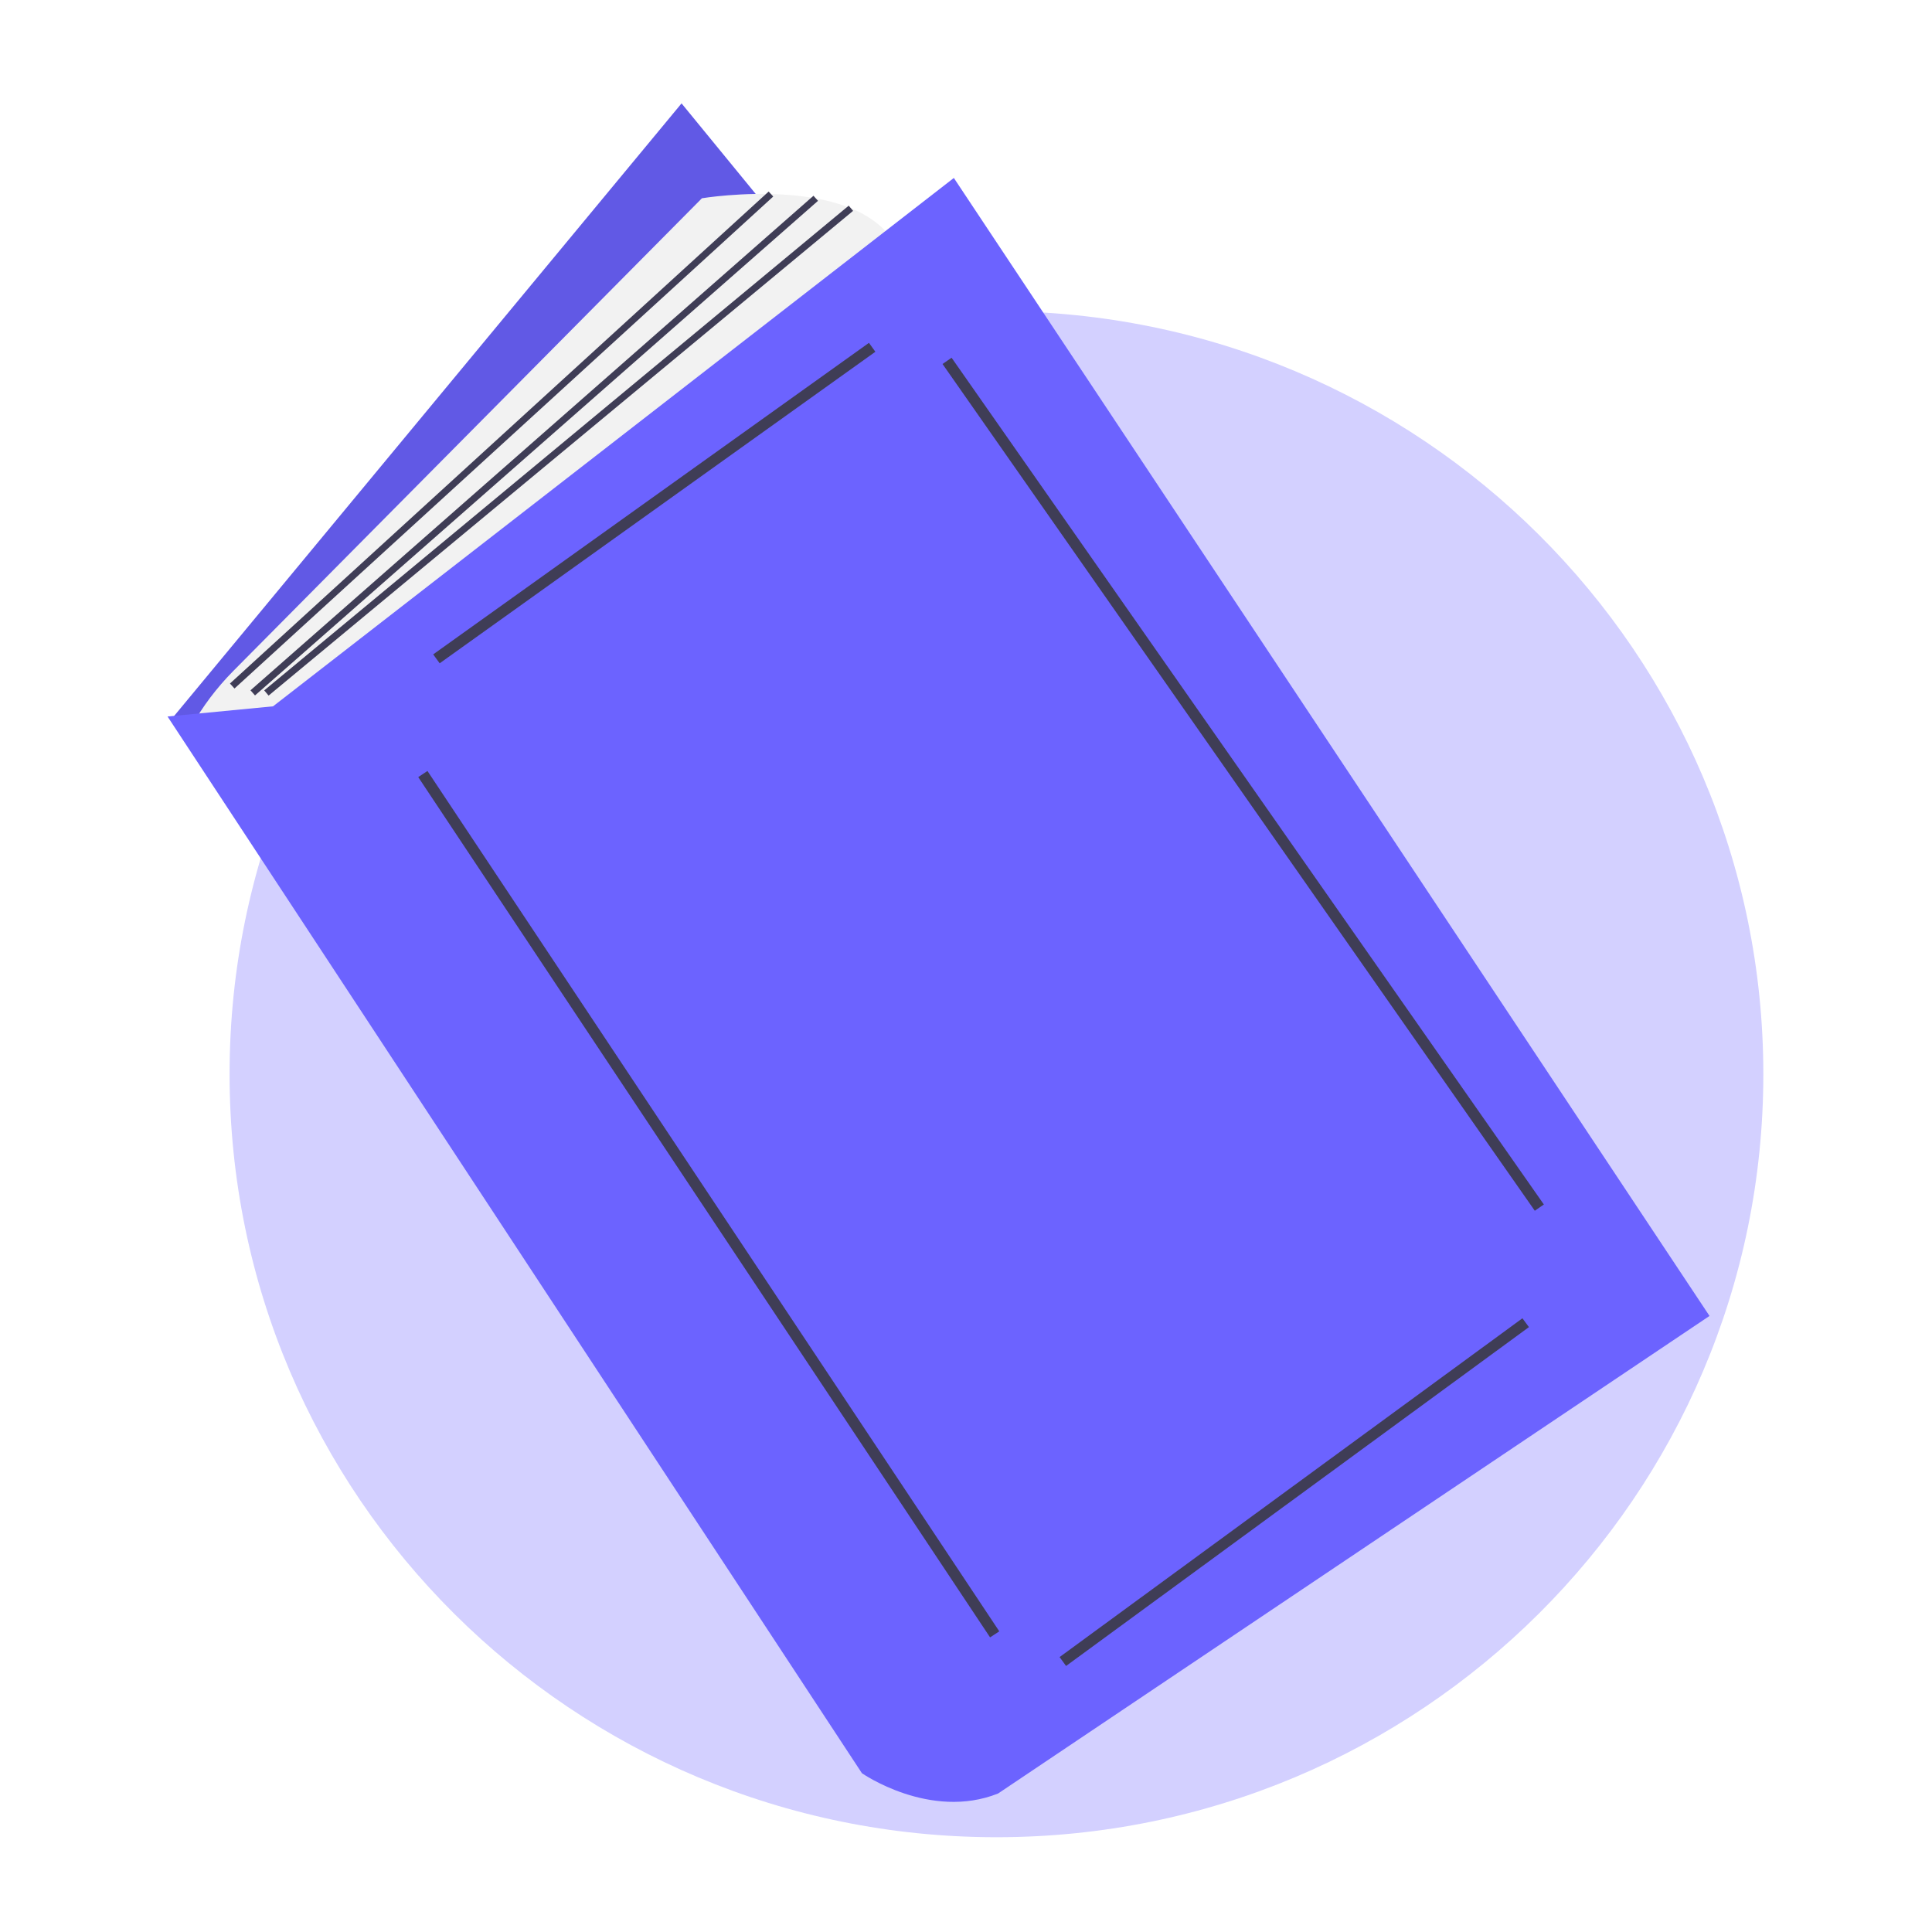
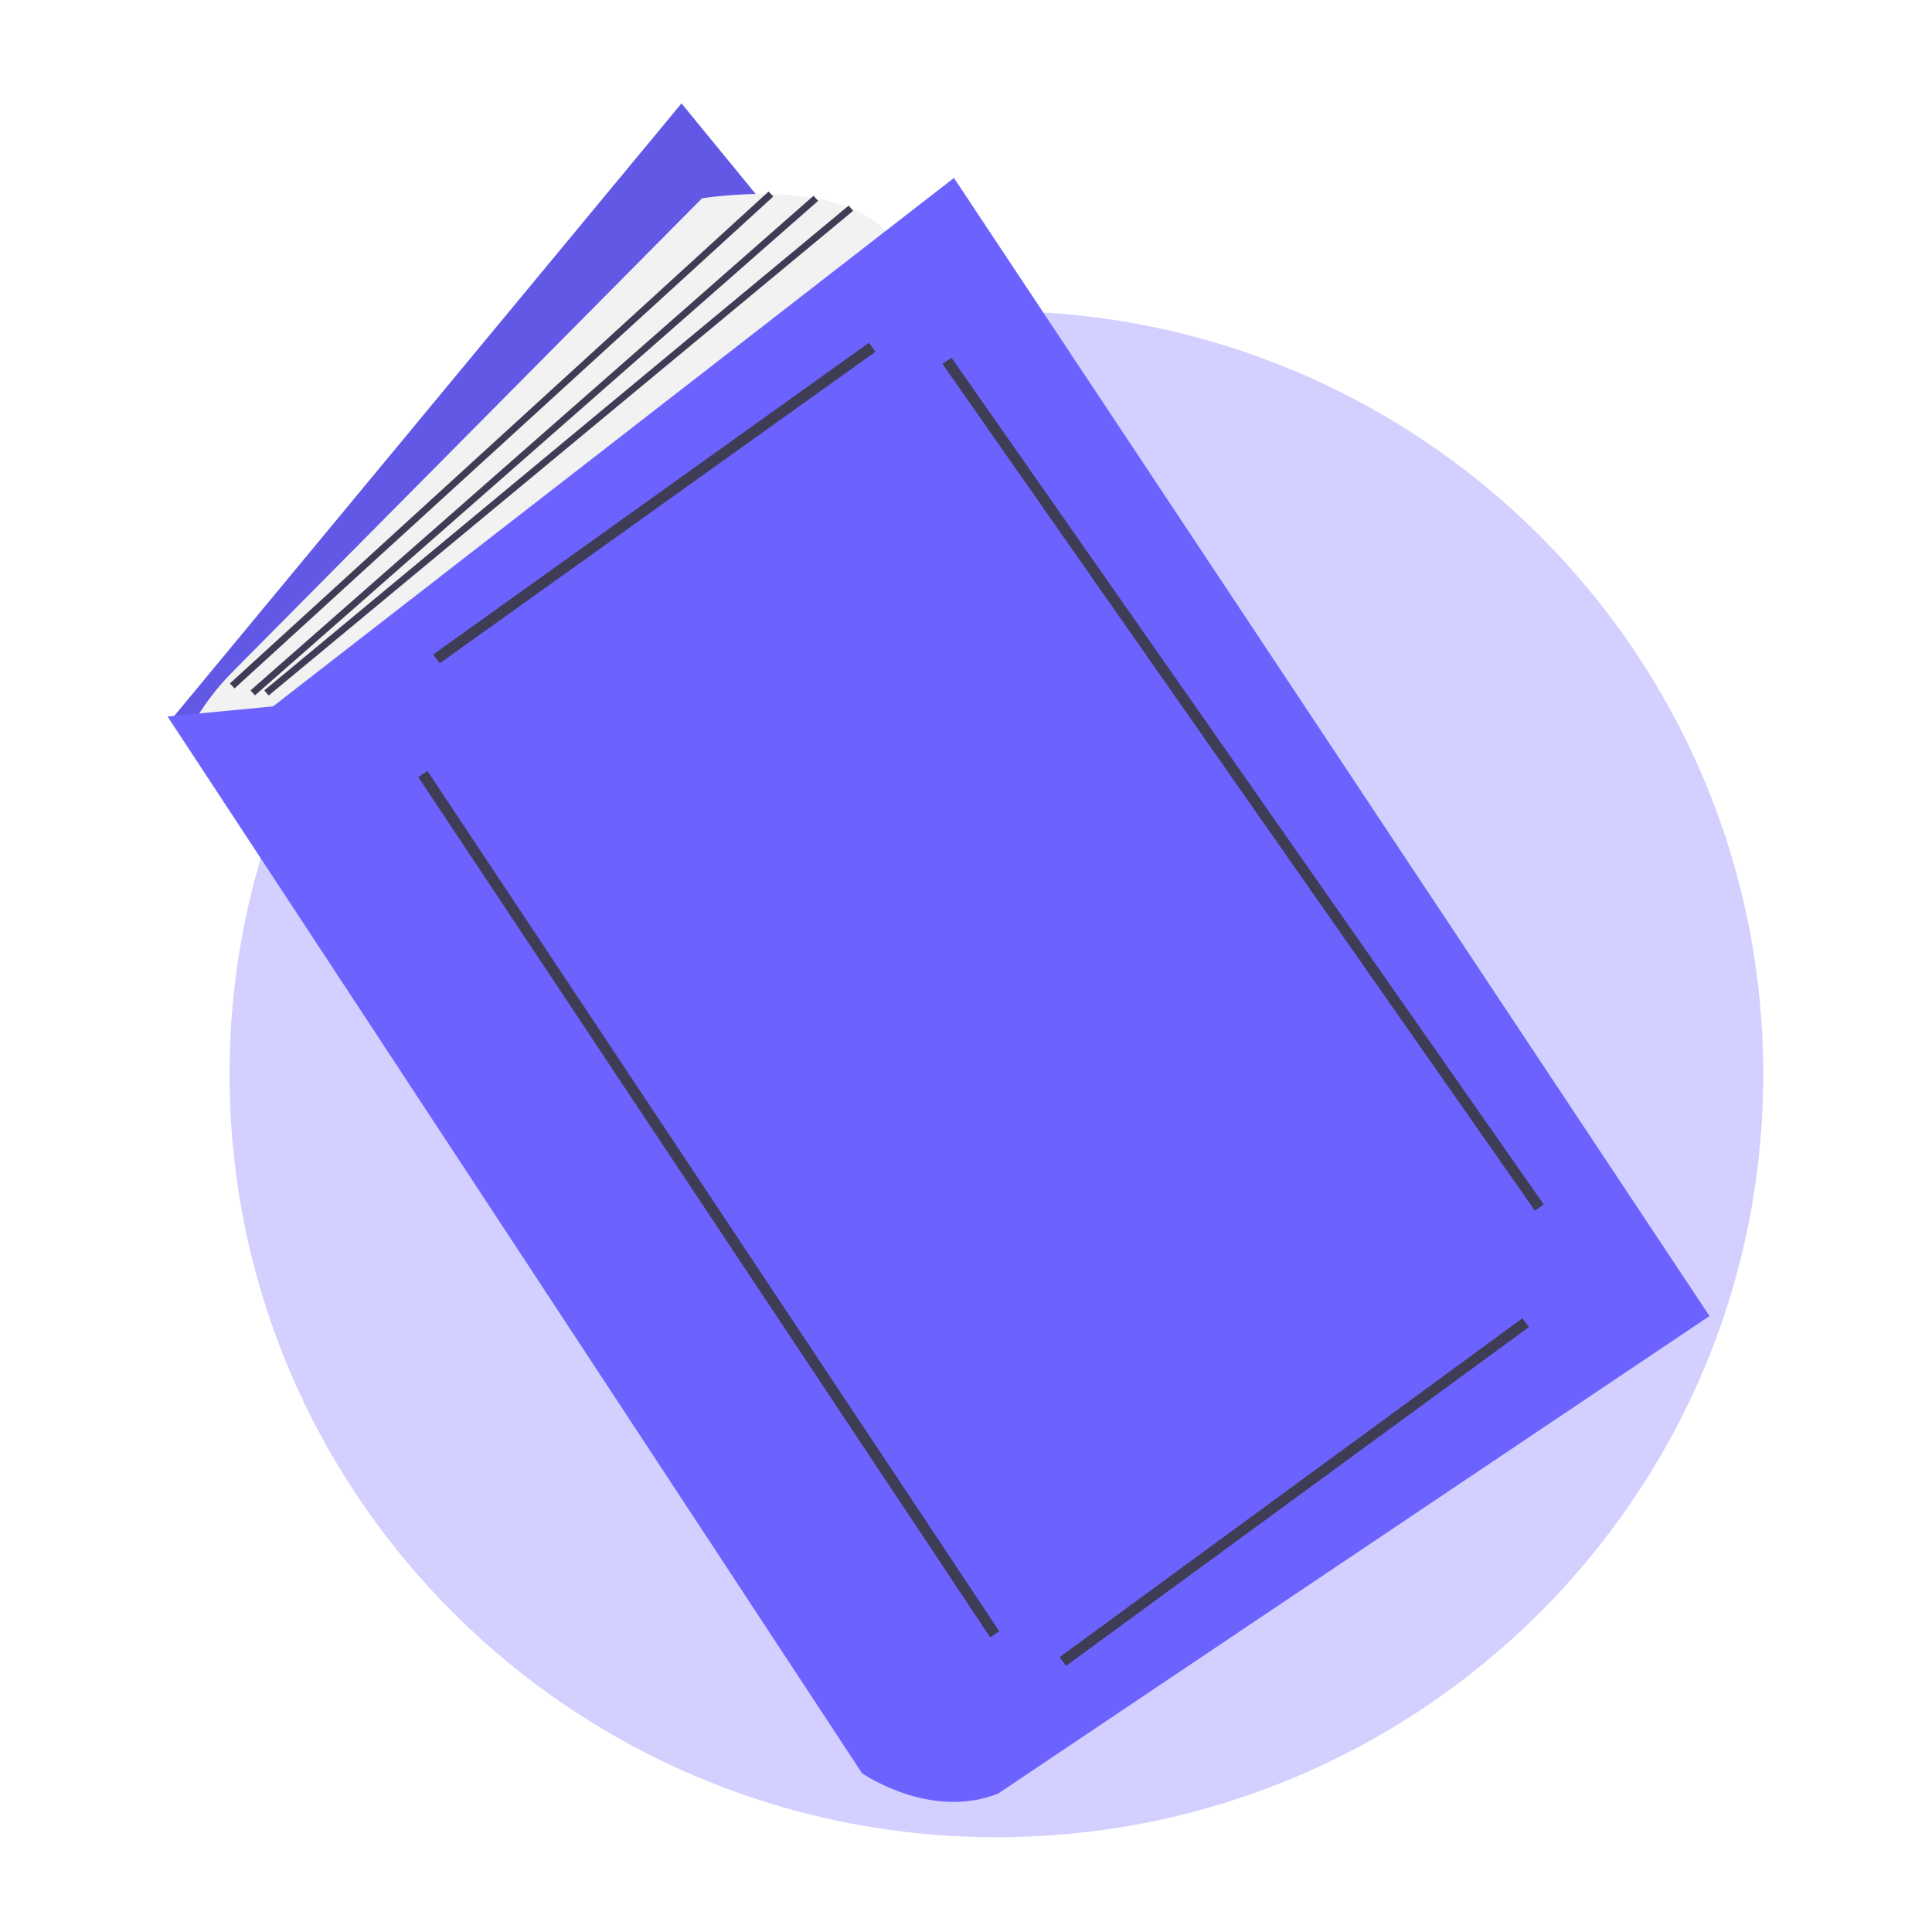
- <svg xmlns="http://www.w3.org/2000/svg" xmlns:xlink="http://www.w3.org/1999/xlink" width="100pt" height="100pt" viewBox="0 0 100 100" version="1.1">
+ <svg xmlns="http://www.w3.org/2000/svg" xmlns:xlink="http://www.w3.org/1999/xlink" width="50pt" height="50pt" viewBox="0 0 50 50" version="1.1">
  <defs>
    <filter id="alpha" filterUnits="objectBoundingBox" x="0%" y="0%" width="100%" height="100%">
      <feColorMatrix type="matrix" in="SourceGraphic" values="0 0 0 0 1 0 0 0 0 1 0 0 0 0 1 0 0 0 1 0" />
    </filter>
    <mask id="mask0">
      <g filter="url(#alpha)">
-         <rect x="0" y="0" width="100" height="100" style="fill:rgb(0%,0%,0%);fill-opacity:0.302;stroke:none;" />
+         <rect x="0" y="0" width="50" height="50" style="fill:rgb(0%,0%,0%);fill-opacity:0.302;stroke:none;" />
      </g>
    </mask>
    <clipPath id="clip1">
-       <rect x="0" y="0" width="100" height="100" />
+       <rect x="0" y="0" width="50" height="50" />
    </clipPath>
    <g id="surface5" clip-path="url(#clip1)">
-       <path style=" stroke:none;fill-rule:nonzero;fill:rgb(42.353%,38.824%,100%);fill-opacity:1;" d="M 91.27 55.598 C 91.27 77.41 73.5 95.094 51.578 95.094 C 29.656 95.094 11.883 77.41 11.883 55.598 C 11.883 33.785 29.656 16.105 51.578 16.105 C 73.5 16.105 91.27 33.785 91.27 55.598 Z M 91.27 55.598 " />
+       <path style=" stroke:none;fill-rule:nonzero;fill:rgb(42.353%,38.824%,100%);fill-opacity:1;" d="M 45.633 27.801 C 45.633 38.707 36.75 47.547 25.789 47.547 C 14.828 47.547 5.941 38.707 5.941 27.801 C 5.941 16.895 14.828 8.051 25.789 8.051 C 36.75 8.051 45.633 16.895 45.633 27.801 Z M 45.633 27.801 " />
    </g>
    <mask id="mask1">
      <g filter="url(#alpha)">
-         <rect x="0" y="0" width="100" height="100" style="fill:rgb(0%,0%,0%);fill-opacity:0.102;stroke:none;" />
+         <rect x="0" y="0" width="50" height="50" style="fill:rgb(0%,0%,0%);fill-opacity:0.102;stroke:none;" />
      </g>
    </mask>
    <clipPath id="clip2">
-       <rect x="0" y="0" width="100" height="100" />
+       <rect x="0" y="0" width="50" height="50" />
    </clipPath>
    <g id="surface8" clip-path="url(#clip2)">
-       <path style=" stroke:none;fill-rule:nonzero;fill:rgb(0%,0%,0%);fill-opacity:1;" d="M 35.277 5.352 L 8.848 37.258 L 47.961 83.191 L 74.039 52.688 Z M 35.277 5.352 " />
+       <path style=" stroke:none;fill-rule:nonzero;fill:rgb(0%,0%,0%);fill-opacity:1;" d="M 17.637 2.676 L 4.426 18.629 L 23.98 41.594 L 37.02 26.344 Z M 17.637 2.676 " />
    </g>
  </defs>
  <g id="surface1">
    <use xlink:href="#surface5" mask="url(#mask0)" />
-     <path style=" stroke:none;fill-rule:nonzero;fill:rgb(42.353%,38.824%,100%);fill-opacity:1;" d="M 35.277 5.352 L 8.848 37.258 L 47.961 83.191 L 74.039 52.688 Z M 35.277 5.352 " />
+     <path style=" stroke:none;fill-rule:nonzero;fill:rgb(42.353%,38.824%,100%);fill-opacity:1;" d="M 17.637 2.676 L 4.426 18.629 L 23.98 41.594 L 37.02 26.344 Z M 17.637 2.676 " />
    <use xlink:href="#surface8" mask="url(#mask1)" />
-     <path style=" stroke:none;fill-rule:nonzero;fill:rgb(94.902%,94.902%,94.902%);fill-opacity:1;" d="M 9.906 37.609 C 10.488 36.562 11.215 35.602 12.059 34.746 L 36.332 10.262 C 36.332 10.262 44.789 8.859 46.551 13.066 L 15.543 38.312 Z M 9.906 37.609 " />
-     <path style=" stroke:none;fill-rule:nonzero;fill:rgb(42.353%,38.824%,100%);fill-opacity:1;" d="M 8.672 37.086 L 44.613 91.781 C 44.613 91.781 48.137 94.234 51.66 92.832 L 88.484 68.113 L 49.371 9.211 L 14.133 36.559 Z M 8.672 37.086 " />
-     <path style=" stroke:none;fill-rule:nonzero;fill:rgb(24.706%,23.922%,33.725%);fill-opacity:1;" d="M 22.422 33.871 L 44.977 17.746 L 45.309 18.207 L 22.758 34.332 Z M 22.422 33.871 " />
-     <path style=" stroke:none;fill-rule:nonzero;fill:rgb(24.706%,23.922%,33.725%);fill-opacity:1;" d="M 21.648 40.223 L 22.125 39.906 L 51.723 84.438 L 51.246 84.75 Z M 21.648 40.223 " />
-     <path style=" stroke:none;fill-rule:nonzero;fill:rgb(24.706%,23.922%,33.725%);fill-opacity:1;" d="M 54.844 85.77 L 78.801 68.234 L 79.137 68.691 L 55.18 86.23 Z M 54.844 85.77 " />
-     <path style=" stroke:none;fill-rule:nonzero;fill:rgb(24.706%,23.922%,33.725%);fill-opacity:1;" d="M 48.785 18.84 L 49.254 18.516 L 79.91 62.344 L 79.441 62.668 Z M 48.785 18.84 " />
-     <path style=" stroke:none;fill-rule:nonzero;fill:rgb(24.706%,23.922%,33.725%);fill-opacity:1;" d="M 11.902 35.379 L 39.785 9.914 L 40.023 10.172 L 12.137 35.637 Z M 11.902 35.379 " />
-     <path style=" stroke:none;fill-rule:nonzero;fill:rgb(24.706%,23.922%,33.725%);fill-opacity:1;" d="M 12.965 35.73 L 42.105 10.133 L 42.34 10.395 L 13.199 35.996 Z M 12.965 35.73 " />
-     <path style=" stroke:none;fill-rule:nonzero;fill:rgb(24.706%,23.922%,33.725%);fill-opacity:1;" d="M 13.676 35.734 L 43.93 10.645 L 44.156 10.914 L 13.902 36.004 Z M 13.676 35.734 " />
+     <path style=" stroke:none;fill-rule:nonzero;fill:rgb(94.902%,94.902%,94.902%);fill-opacity:1;" d="M 4.953 18.805 C 5.246 18.281 5.605 17.801 6.031 17.375 L 18.168 5.133 C 18.168 5.133 22.395 4.43 23.277 6.535 L 7.773 19.156 Z M 4.953 18.805 " />
+     <path style=" stroke:none;fill-rule:nonzero;fill:rgb(42.353%,38.824%,100%);fill-opacity:1;" d="M 4.336 18.543 L 22.309 45.891 C 22.309 45.891 24.07 47.117 25.832 46.418 L 44.242 34.059 L 24.688 4.605 L 7.066 18.281 Z M 4.336 18.543 " />
+     <path style=" stroke:none;fill-rule:nonzero;fill:rgb(24.706%,23.922%,33.725%);fill-opacity:1;" d="M 11.211 16.938 L 22.488 8.871 L 22.656 9.105 L 11.379 17.168 Z M 11.211 16.938 " />
+     <path style=" stroke:none;fill-rule:nonzero;fill:rgb(24.706%,23.922%,33.725%);fill-opacity:1;" d="M 10.824 20.109 L 11.062 19.953 L 25.863 42.219 L 25.625 42.375 Z M 10.824 20.109 " />
+     <path style=" stroke:none;fill-rule:nonzero;fill:rgb(24.706%,23.922%,33.725%);fill-opacity:1;" d="M 27.422 42.887 L 39.398 34.117 L 39.57 34.344 L 27.59 43.113 Z M 27.422 42.887 " />
+     <path style=" stroke:none;fill-rule:nonzero;fill:rgb(24.706%,23.922%,33.725%);fill-opacity:1;" d="M 24.391 9.418 L 24.625 9.258 L 39.953 31.172 L 39.723 31.332 Z M 24.391 9.418 " />
+     <path style=" stroke:none;fill-rule:nonzero;fill:rgb(24.706%,23.922%,33.725%);fill-opacity:1;" d="M 5.949 17.688 L 19.891 4.957 L 20.012 5.086 L 6.07 17.816 Z M 5.949 17.688 " />
+     <path style=" stroke:none;fill-rule:nonzero;fill:rgb(24.706%,23.922%,33.725%);fill-opacity:1;" d="M 6.484 17.867 L 21.055 5.066 L 21.172 5.199 L 6.598 17.996 Z M 6.484 17.867 " />
+     <path style=" stroke:none;fill-rule:nonzero;fill:rgb(24.706%,23.922%,33.725%);fill-opacity:1;" d="M 6.84 17.867 L 21.965 5.32 L 22.078 5.457 L 6.953 18 Z M 6.84 17.867 " />
  </g>
</svg>
